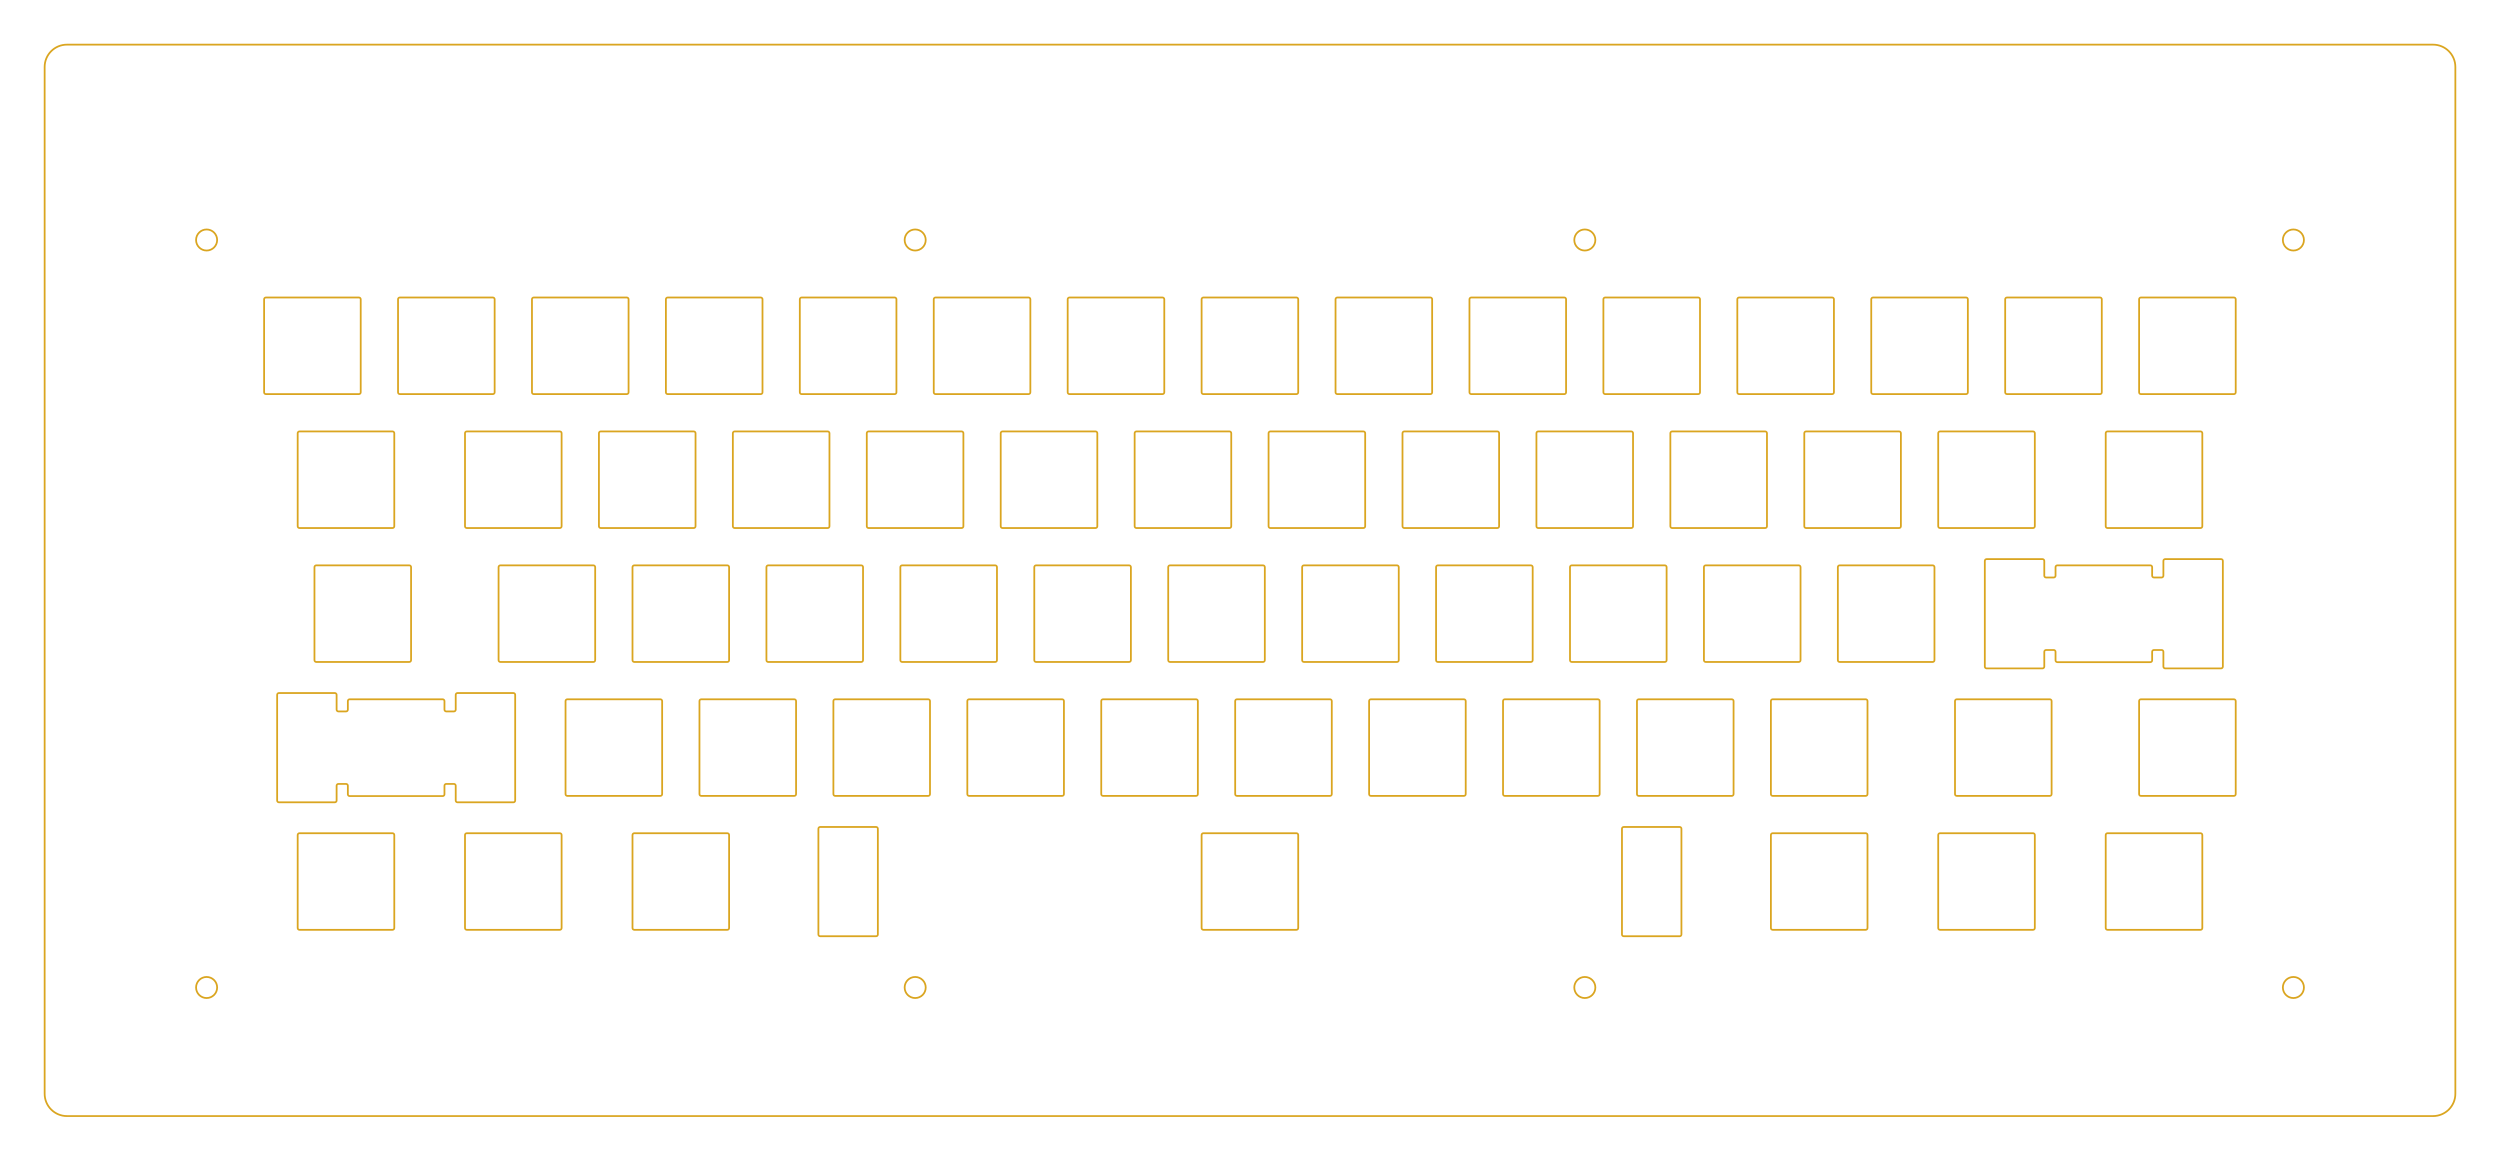
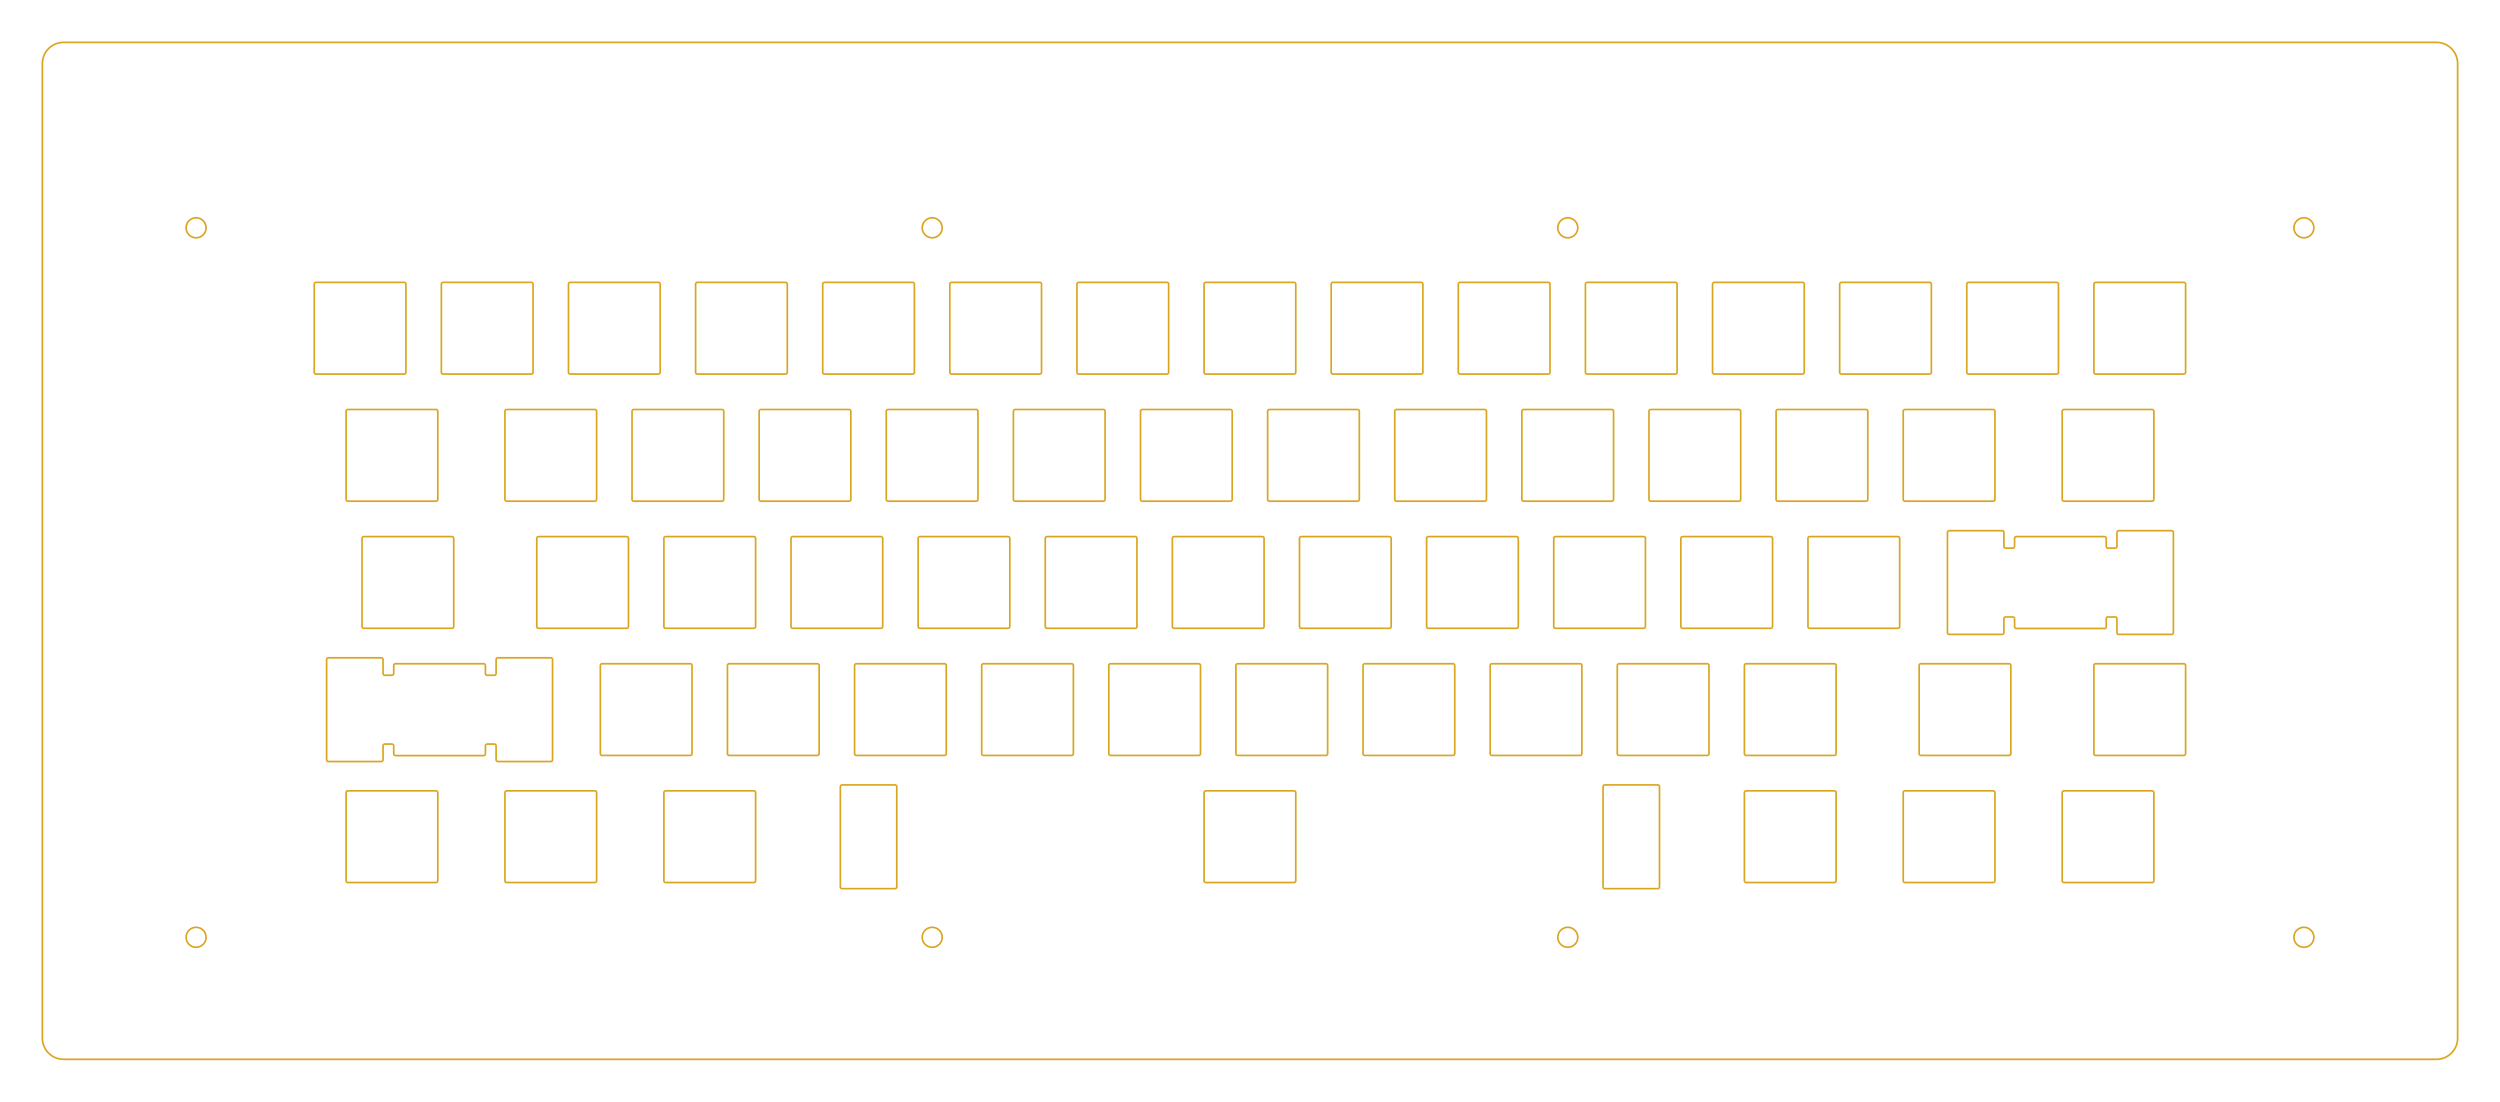
- <svg xmlns="http://www.w3.org/2000/svg" height="6.5in" viewBox="-1.375 -1.562 14 6.5" width="14in">
+ <svg xmlns="http://www.w3.org/2000/svg" height="6.5in" viewBox="-1.75 -1.562 14.75 6.5" width="14.75in">
  <g>
-     <path d="M-1,-1.312 a0.125,0.125,0,0,0,-0.125,0.125 l0,5.75 a0.125,0.125,0,0,0,0.125,0.125 l13.25,0 a0.125,0.125,0,0,0,0.125,-0.125 l0,-5.75 a0.125,0.125,0,0,0,-0.125,-0.125 z" fill="none" stroke="goldenrod" stroke-width="0.01" />
-     <circle cx="-0.218" cy="-0.218" fill="none" r="0.059" stroke="goldenrod" stroke-width="0.01" />
-     <circle cx="11.468" cy="-0.218" fill="none" r="0.059" stroke="goldenrod" stroke-width="0.01" />
-     <circle cx="-0.218" cy="3.968" fill="none" r="0.059" stroke="goldenrod" stroke-width="0.01" />
-     <circle cx="11.468" cy="3.968" fill="none" r="0.059" stroke="goldenrod" stroke-width="0.01" />
+     <path d="M-1.375,-1.312 a0.125,0.125,0,0,0,-0.125,0.125 l0,5.75 a0.125,0.125,0,0,0,0.125,0.125 l14,0 a0.125,0.125,0,0,0,0.125,-0.125 l0,-5.75 a0.125,0.125,0,0,0,-0.125,-0.125 z" fill="none" stroke="goldenrod" stroke-width="0.01" />
+     <circle cx="-0.593" cy="-0.218" fill="none" r="0.059" stroke="goldenrod" stroke-width="0.01" />
+     <circle cx="11.843" cy="-0.218" fill="none" r="0.059" stroke="goldenrod" stroke-width="0.01" />
+     <circle cx="-0.593" cy="3.968" fill="none" r="0.059" stroke="goldenrod" stroke-width="0.01" />
+     <circle cx="11.843" cy="3.968" fill="none" r="0.059" stroke="goldenrod" stroke-width="0.01" />
    <circle cx="3.75" cy="-0.218" fill="none" r="0.059" stroke="goldenrod" stroke-width="0.01" />
    <circle cx="7.5" cy="-0.218" fill="none" r="0.059" stroke="goldenrod" stroke-width="0.01" />
    <circle cx="3.75" cy="3.968" fill="none" r="0.059" stroke="goldenrod" stroke-width="0.01" />
    <circle cx="7.5" cy="3.968" fill="none" r="0.059" stroke="goldenrod" stroke-width="0.01" />
    <path d="M0.114,0.104 a0.01,0.01,0,0,0,-0.01,0.01 l0,0.521 a0.01,0.01,0,0,0,0.01,0.01 l0.521,0 a0.01,0.01,0,0,0,0.01,-0.01 l0,-0.521 a0.01,0.01,0,0,0,-0.01,-0.01 z" fill="none" stroke="goldenrod" stroke-width="0.01" />
    <path d="M1.239,0.854 a0.01,0.01,0,0,0,-0.01,0.01 l0,0.521 a0.01,0.01,0,0,0,0.01,0.01 l0.521,0 a0.01,0.01,0,0,0,0.01,-0.01 l0,-0.521 a0.01,0.01,0,0,0,-0.01,-0.01 z" fill="none" stroke="goldenrod" stroke-width="0.01" />
    <path d="M1.427,1.604 a0.01,0.01,0,0,0,-0.01,0.01 l0,0.521 a0.01,0.01,0,0,0,0.01,0.01 l0.521,0 a0.01,0.01,0,0,0,0.01,-0.01 l0,-0.521 a0.01,0.01,0,0,0,-0.01,-0.01 z" fill="none" stroke="goldenrod" stroke-width="0.01" />
    <path d="M1.802,2.354 a0.01,0.01,0,0,0,-0.01,0.01 l0,0.521 a0.01,0.01,0,0,0,0.01,0.01 l0.521,0 a0.01,0.01,0,0,0,0.01,-0.01 l0,-0.521 a0.01,0.01,0,0,0,-0.01,-0.01 z" fill="none" stroke="goldenrod" stroke-width="0.01" />
    <path d="M0.864,0.104 a0.01,0.01,0,0,0,-0.01,0.01 l0,0.521 a0.01,0.01,0,0,0,0.01,0.01 l0.521,0 a0.01,0.01,0,0,0,0.01,-0.01 l0,-0.521 a0.01,0.01,0,0,0,-0.01,-0.01 z" fill="none" stroke="goldenrod" stroke-width="0.01" />
    <path d="M1.989,0.854 a0.01,0.01,0,0,0,-0.01,0.01 l0,0.521 a0.01,0.01,0,0,0,0.01,0.01 l0.521,0 a0.01,0.01,0,0,0,0.01,-0.01 l0,-0.521 a0.01,0.01,0,0,0,-0.01,-0.01 z" fill="none" stroke="goldenrod" stroke-width="0.01" />
    <path d="M2.177,1.604 a0.01,0.01,0,0,0,-0.01,0.01 l0,0.521 a0.01,0.01,0,0,0,0.01,0.01 l0.521,0 a0.01,0.01,0,0,0,0.01,-0.01 l0,-0.521 a0.01,0.01,0,0,0,-0.01,-0.01 z" fill="none" stroke="goldenrod" stroke-width="0.01" />
    <path d="M2.552,2.354 a0.01,0.01,0,0,0,-0.01,0.01 l0,0.521 a0.01,0.01,0,0,0,0.01,0.01 l0.521,0 a0.01,0.01,0,0,0,0.01,-0.01 l0,-0.521 a0.01,0.01,0,0,0,-0.01,-0.01 z" fill="none" stroke="goldenrod" stroke-width="0.01" />
    <path d="M1.614,0.104 a0.01,0.01,0,0,0,-0.01,0.01 l0,0.521 a0.01,0.01,0,0,0,0.01,0.01 l0.521,0 a0.01,0.01,0,0,0,0.01,-0.01 l0,-0.521 a0.01,0.01,0,0,0,-0.01,-0.01 z" fill="none" stroke="goldenrod" stroke-width="0.01" />
    <path d="M2.739,0.854 a0.01,0.01,0,0,0,-0.01,0.01 l0,0.521 a0.01,0.01,0,0,0,0.01,0.01 l0.521,0 a0.01,0.01,0,0,0,0.01,-0.01 l0,-0.521 a0.01,0.01,0,0,0,-0.01,-0.01 z" fill="none" stroke="goldenrod" stroke-width="0.01" />
    <path d="M2.927,1.604 a0.01,0.01,0,0,0,-0.01,0.01 l0,0.521 a0.01,0.01,0,0,0,0.01,0.01 l0.521,0 a0.01,0.01,0,0,0,0.01,-0.01 l0,-0.521 a0.01,0.01,0,0,0,-0.01,-0.01 z" fill="none" stroke="goldenrod" stroke-width="0.01" />
    <path d="M3.302,2.354 a0.01,0.01,0,0,0,-0.01,0.01 l0,0.521 a0.01,0.01,0,0,0,0.01,0.01 l0.521,0 a0.01,0.01,0,0,0,0.01,-0.01 l0,-0.521 a0.01,0.01,0,0,0,-0.01,-0.01 z" fill="none" stroke="goldenrod" stroke-width="0.01" />
    <path d="M2.364,0.104 a0.01,0.01,0,0,0,-0.01,0.01 l0,0.521 a0.01,0.01,0,0,0,0.01,0.01 l0.521,0 a0.01,0.01,0,0,0,0.01,-0.01 l0,-0.521 a0.01,0.01,0,0,0,-0.01,-0.01 z" fill="none" stroke="goldenrod" stroke-width="0.01" />
    <path d="M3.489,0.854 a0.01,0.01,0,0,0,-0.01,0.01 l0,0.521 a0.01,0.01,0,0,0,0.01,0.01 l0.521,0 a0.01,0.01,0,0,0,0.01,-0.01 l0,-0.521 a0.01,0.01,0,0,0,-0.01,-0.01 z" fill="none" stroke="goldenrod" stroke-width="0.01" />
    <path d="M3.677,1.604 a0.01,0.01,0,0,0,-0.01,0.01 l0,0.521 a0.01,0.01,0,0,0,0.01,0.01 l0.521,0 a0.01,0.01,0,0,0,0.01,-0.01 l0,-0.521 a0.01,0.01,0,0,0,-0.01,-0.01 z" fill="none" stroke="goldenrod" stroke-width="0.01" />
    <path d="M4.052,2.354 a0.01,0.01,0,0,0,-0.01,0.01 l0,0.521 a0.01,0.01,0,0,0,0.01,0.01 l0.521,0 a0.01,0.01,0,0,0,0.01,-0.01 l0,-0.521 a0.01,0.01,0,0,0,-0.01,-0.01 z" fill="none" stroke="goldenrod" stroke-width="0.01" />
    <path d="M3.114,0.104 a0.01,0.01,0,0,0,-0.01,0.01 l0,0.521 a0.01,0.01,0,0,0,0.01,0.01 l0.521,0 a0.01,0.01,0,0,0,0.01,-0.01 l0,-0.521 a0.01,0.01,0,0,0,-0.01,-0.01 z" fill="none" stroke="goldenrod" stroke-width="0.01" />
    <path d="M4.239,0.854 a0.01,0.01,0,0,0,-0.01,0.01 l0,0.521 a0.01,0.01,0,0,0,0.01,0.01 l0.521,0 a0.01,0.01,0,0,0,0.01,-0.01 l0,-0.521 a0.01,0.01,0,0,0,-0.01,-0.01 z" fill="none" stroke="goldenrod" stroke-width="0.01" />
    <path d="M4.427,1.604 a0.01,0.01,0,0,0,-0.01,0.01 l0,0.521 a0.01,0.01,0,0,0,0.01,0.01 l0.521,0 a0.01,0.01,0,0,0,0.01,-0.01 l0,-0.521 a0.01,0.01,0,0,0,-0.01,-0.01 z" fill="none" stroke="goldenrod" stroke-width="0.01" />
    <path d="M4.802,2.354 a0.01,0.01,0,0,0,-0.01,0.01 l0,0.521 a0.01,0.01,0,0,0,0.01,0.01 l0.521,0 a0.01,0.01,0,0,0,0.01,-0.01 l0,-0.521 a0.01,0.01,0,0,0,-0.01,-0.01 z" fill="none" stroke="goldenrod" stroke-width="0.01" />
    <path d="M3.864,0.104 a0.01,0.01,0,0,0,-0.01,0.01 l0,0.521 a0.01,0.01,0,0,0,0.01,0.01 l0.521,0 a0.01,0.01,0,0,0,0.01,-0.01 l0,-0.521 a0.01,0.01,0,0,0,-0.01,-0.01 z" fill="none" stroke="goldenrod" stroke-width="0.01" />
    <path d="M4.989,0.854 a0.01,0.01,0,0,0,-0.01,0.01 l0,0.521 a0.01,0.01,0,0,0,0.01,0.01 l0.521,0 a0.01,0.01,0,0,0,0.01,-0.01 l0,-0.521 a0.01,0.01,0,0,0,-0.01,-0.01 z" fill="none" stroke="goldenrod" stroke-width="0.01" />
    <path d="M5.177,1.604 a0.01,0.01,0,0,0,-0.01,0.01 l0,0.521 a0.01,0.01,0,0,0,0.01,0.01 l0.521,0 a0.01,0.01,0,0,0,0.01,-0.01 l0,-0.521 a0.01,0.01,0,0,0,-0.01,-0.01 z" fill="none" stroke="goldenrod" stroke-width="0.01" />
    <path d="M5.552,2.354 a0.01,0.01,0,0,0,-0.01,0.01 l0,0.521 a0.01,0.01,0,0,0,0.01,0.01 l0.521,0 a0.01,0.01,0,0,0,0.01,-0.01 l0,-0.521 a0.01,0.01,0,0,0,-0.01,-0.01 z" fill="none" stroke="goldenrod" stroke-width="0.01" />
    <path d="M4.614,0.104 a0.01,0.01,0,0,0,-0.01,0.01 l0,0.521 a0.01,0.01,0,0,0,0.01,0.01 l0.521,0 a0.01,0.01,0,0,0,0.01,-0.01 l0,-0.521 a0.01,0.01,0,0,0,-0.01,-0.01 z" fill="none" stroke="goldenrod" stroke-width="0.01" />
    <path d="M5.739,0.854 a0.01,0.01,0,0,0,-0.01,0.01 l0,0.521 a0.01,0.01,0,0,0,0.01,0.01 l0.521,0 a0.01,0.01,0,0,0,0.01,-0.01 l0,-0.521 a0.01,0.01,0,0,0,-0.01,-0.01 z" fill="none" stroke="goldenrod" stroke-width="0.01" />
    <path d="M5.927,1.604 a0.01,0.01,0,0,0,-0.01,0.01 l0,0.521 a0.01,0.01,0,0,0,0.01,0.01 l0.521,0 a0.01,0.01,0,0,0,0.01,-0.01 l0,-0.521 a0.01,0.01,0,0,0,-0.01,-0.01 z" fill="none" stroke="goldenrod" stroke-width="0.01" />
    <path d="M6.302,2.354 a0.01,0.01,0,0,0,-0.01,0.01 l0,0.521 a0.01,0.01,0,0,0,0.01,0.01 l0.521,0 a0.01,0.01,0,0,0,0.01,-0.01 l0,-0.521 a0.01,0.01,0,0,0,-0.01,-0.01 z" fill="none" stroke="goldenrod" stroke-width="0.01" />
    <path d="M5.364,0.104 a0.01,0.01,0,0,0,-0.01,0.01 l0,0.521 a0.01,0.01,0,0,0,0.01,0.01 l0.521,0 a0.01,0.01,0,0,0,0.01,-0.01 l0,-0.521 a0.01,0.01,0,0,0,-0.01,-0.01 z" fill="none" stroke="goldenrod" stroke-width="0.01" />
    <path d="M6.489,0.854 a0.01,0.01,0,0,0,-0.01,0.01 l0,0.521 a0.01,0.01,0,0,0,0.01,0.01 l0.521,0 a0.01,0.01,0,0,0,0.01,-0.01 l0,-0.521 a0.01,0.01,0,0,0,-0.01,-0.01 z" fill="none" stroke="goldenrod" stroke-width="0.01" />
    <path d="M6.677,1.604 a0.01,0.01,0,0,0,-0.01,0.01 l0,0.521 a0.01,0.01,0,0,0,0.01,0.01 l0.521,0 a0.01,0.01,0,0,0,0.01,-0.01 l0,-0.521 a0.01,0.01,0,0,0,-0.01,-0.01 z" fill="none" stroke="goldenrod" stroke-width="0.01" />
    <path d="M7.052,2.354 a0.01,0.01,0,0,0,-0.01,0.01 l0,0.521 a0.01,0.01,0,0,0,0.01,0.01 l0.521,0 a0.01,0.01,0,0,0,0.01,-0.01 l0,-0.521 a0.01,0.01,0,0,0,-0.01,-0.01 z" fill="none" stroke="goldenrod" stroke-width="0.01" />
    <path d="M6.114,0.104 a0.01,0.01,0,0,0,-0.01,0.01 l0,0.521 a0.01,0.01,0,0,0,0.01,0.01 l0.521,0 a0.01,0.01,0,0,0,0.01,-0.01 l0,-0.521 a0.01,0.01,0,0,0,-0.01,-0.01 z" fill="none" stroke="goldenrod" stroke-width="0.01" />
    <path d="M7.239,0.854 a0.01,0.01,0,0,0,-0.01,0.01 l0,0.521 a0.01,0.01,0,0,0,0.01,0.01 l0.521,0 a0.01,0.01,0,0,0,0.01,-0.01 l0,-0.521 a0.01,0.01,0,0,0,-0.01,-0.01 z" fill="none" stroke="goldenrod" stroke-width="0.01" />
    <path d="M7.427,1.604 a0.01,0.01,0,0,0,-0.01,0.01 l0,0.521 a0.01,0.01,0,0,0,0.01,0.01 l0.521,0 a0.01,0.01,0,0,0,0.01,-0.01 l0,-0.521 a0.01,0.01,0,0,0,-0.01,-0.01 z" fill="none" stroke="goldenrod" stroke-width="0.01" />
    <path d="M7.802,2.354 a0.01,0.01,0,0,0,-0.01,0.01 l0,0.521 a0.01,0.01,0,0,0,0.01,0.01 l0.521,0 a0.01,0.01,0,0,0,0.01,-0.01 l0,-0.521 a0.01,0.01,0,0,0,-0.01,-0.01 z" fill="none" stroke="goldenrod" stroke-width="0.01" />
    <path d="M6.864,0.104 a0.01,0.01,0,0,0,-0.01,0.01 l0,0.521 a0.01,0.01,0,0,0,0.01,0.01 l0.521,0 a0.01,0.01,0,0,0,0.01,-0.01 l0,-0.521 a0.01,0.01,0,0,0,-0.01,-0.01 z" fill="none" stroke="goldenrod" stroke-width="0.01" />
    <path d="M7.989,0.854 a0.01,0.01,0,0,0,-0.01,0.01 l0,0.521 a0.01,0.01,0,0,0,0.01,0.01 l0.521,0 a0.01,0.01,0,0,0,0.01,-0.01 l0,-0.521 a0.01,0.01,0,0,0,-0.01,-0.01 z" fill="none" stroke="goldenrod" stroke-width="0.01" />
    <path d="M8.177,1.604 a0.01,0.01,0,0,0,-0.01,0.01 l0,0.521 a0.01,0.01,0,0,0,0.01,0.01 l0.521,0 a0.01,0.01,0,0,0,0.01,-0.01 l0,-0.521 a0.01,0.01,0,0,0,-0.01,-0.01 z" fill="none" stroke="goldenrod" stroke-width="0.01" />
    <path d="M8.552,2.354 a0.01,0.01,0,0,0,-0.01,0.01 l0,0.521 a0.01,0.01,0,0,0,0.01,0.01 l0.521,0 a0.01,0.01,0,0,0,0.01,-0.01 l0,-0.521 a0.01,0.01,0,0,0,-0.01,-0.01 z" fill="none" stroke="goldenrod" stroke-width="0.01" />
    <path d="M7.614,0.104 a0.01,0.01,0,0,0,-0.01,0.01 l0,0.521 a0.01,0.01,0,0,0,0.01,0.01 l0.521,0 a0.01,0.01,0,0,0,0.01,-0.01 l0,-0.521 a0.01,0.01,0,0,0,-0.01,-0.01 z" fill="none" stroke="goldenrod" stroke-width="0.01" />
    <path d="M8.739,0.854 a0.01,0.01,0,0,0,-0.01,0.01 l0,0.521 a0.01,0.01,0,0,0,0.01,0.01 l0.521,0 a0.01,0.01,0,0,0,0.01,-0.01 l0,-0.521 a0.01,0.01,0,0,0,-0.01,-0.01 z" fill="none" stroke="goldenrod" stroke-width="0.01" />
    <path d="M8.927,1.604 a0.01,0.01,0,0,0,-0.01,0.01 l0,0.521 a0.01,0.01,0,0,0,0.01,0.01 l0.521,0 a0.01,0.01,0,0,0,0.01,-0.01 l0,-0.521 a0.01,0.01,0,0,0,-0.01,-0.01 z" fill="none" stroke="goldenrod" stroke-width="0.01" />
    <path d="M8.364,0.104 a0.01,0.01,0,0,0,-0.01,0.01 l0,0.521 a0.01,0.01,0,0,0,0.01,0.01 l0.521,0 a0.01,0.01,0,0,0,0.01,-0.01 l0,-0.521 a0.01,0.01,0,0,0,-0.01,-0.01 z" fill="none" stroke="goldenrod" stroke-width="0.01" />
    <path d="M9.489,0.854 a0.01,0.01,0,0,0,-0.01,0.01 l0,0.521 a0.01,0.01,0,0,0,0.01,0.01 l0.521,0 a0.01,0.01,0,0,0,0.01,-0.01 l0,-0.521 a0.01,0.01,0,0,0,-0.01,-0.01 z" fill="none" stroke="goldenrod" stroke-width="0.01" />
    <path d="M9.114,0.104 a0.01,0.01,0,0,0,-0.01,0.01 l0,0.521 a0.01,0.01,0,0,0,0.01,0.01 l0.521,0 a0.01,0.01,0,0,0,0.01,-0.01 l0,-0.521 a0.01,0.01,0,0,0,-0.01,-0.01 z" fill="none" stroke="goldenrod" stroke-width="0.01" />
    <path d="M9.864,0.104 a0.01,0.01,0,0,0,-0.01,0.01 l0,0.521 a0.01,0.01,0,0,0,0.01,0.01 l0.521,0 a0.01,0.01,0,0,0,0.01,-0.01 l0,-0.521 a0.01,0.01,0,0,0,-0.01,-0.01 z" fill="none" stroke="goldenrod" stroke-width="0.01" />
    <path d="M10.614,0.104 a0.01,0.01,0,0,0,-0.01,0.01 l0,0.521 a0.01,0.01,0,0,0,0.01,0.01 l0.521,0 a0.01,0.01,0,0,0,0.01,-0.01 l0,-0.521 a0.01,0.01,0,0,0,-0.01,-0.01 z" fill="none" stroke="goldenrod" stroke-width="0.01" />
    <path d="M0.302,0.854 a0.01,0.01,0,0,0,-0.01,0.01 l0,0.521 a0.01,0.01,0,0,0,0.01,0.01 l0.521,0 a0.01,0.01,0,0,0,0.01,-0.01 l0,-0.521 a0.01,0.01,0,0,0,-0.01,-0.01 z" fill="none" stroke="goldenrod" stroke-width="0.01" />
    <path d="M10.427,0.854 a0.01,0.01,0,0,0,-0.01,0.01 l0,0.521 a0.01,0.01,0,0,0,0.01,0.01 l0.521,0 a0.01,0.01,0,0,0,0.01,-0.01 l0,-0.521 a0.01,0.01,0,0,0,-0.01,-0.01 z" fill="none" stroke="goldenrod" stroke-width="0.01" />
    <path d="M0.396,1.604 a0.01,0.01,0,0,0,-0.01,0.01 l0,0.521 a0.01,0.01,0,0,0,0.01,0.01 l0.521,0 a0.01,0.01,0,0,0,0.01,-0.01 l0,-0.521 a0.01,0.01,0,0,0,-0.01,-0.01 z" fill="none" stroke="goldenrod" stroke-width="0.01" />
    <path d="M10.146,1.604 a0.01,0.01,0,0,0,-0.01,0.01 l0,0.048 a0.01,0.01,0,0,1,-0.01,0.01 l-0.043,0 a0.01,0.01,0,0,1,-0.01,-0.01 l0,-0.083 a0.01,0.01,0,0,0,-0.01,-0.01 l-0.313,0 a0.01,0.01,0,0,0,-0.01,0.01 l0,0.592 a0.01,0.01,0,0,0,0.01,0.01 l0.313,0 a0.01,0.01,0,0,0,0.01,-0.01 l0,-0.083 a0.01,0.01,0,0,1,0.01,-0.01 l0.043,0 a0.01,0.01,0,0,1,0.01,0.01 l0,0.048 a0.01,0.01,0,0,0,0.01,0.01 l0.521,0 a0.01,0.01,0,0,0,0.01,-0.01 l0,-0.048 a0.01,0.01,0,0,1,0.01,-0.01 l0.043,0 a0.01,0.01,0,0,1,0.01,0.01 l0,0.083 a0.01,0.01,0,0,0,0.01,0.01 l0.313,0 a0.01,0.01,0,0,0,0.01,-0.01 l0,-0.592 a0.01,0.01,0,0,0,-0.01,-0.01 l-0.313,0 a0.01,0.01,0,0,0,-0.01,0.01 l0,0.083 a0.01,0.01,0,0,1,-0.01,0.01 l-0.043,0 a0.01,0.01,0,0,1,-0.01,-0.01 l0,-0.048 a0.01,0.01,0,0,0,-0.01,-0.01 z" fill="none" stroke="goldenrod" stroke-width="0.01" />
    <path d="M0.583,2.354 a0.01,0.01,0,0,0,-0.01,0.01 l0,0.048 a0.01,0.01,0,0,1,-0.01,0.01 l-0.043,0 a0.01,0.01,0,0,1,-0.01,-0.01 l0,-0.083 a0.01,0.01,0,0,0,-0.01,-0.01 l-0.313,0 a0.01,0.01,0,0,0,-0.01,0.01 l0,0.592 a0.01,0.01,0,0,0,0.01,0.01 l0.313,0 a0.01,0.01,0,0,0,0.01,-0.01 l0,-0.083 a0.01,0.01,0,0,1,0.01,-0.01 l0.043,0 a0.01,0.01,0,0,1,0.01,0.01 l0,0.048 a0.01,0.01,0,0,0,0.01,0.01 l0.521,0 a0.01,0.01,0,0,0,0.01,-0.01 l0,-0.048 a0.01,0.01,0,0,1,0.01,-0.01 l0.043,0 a0.01,0.01,0,0,1,0.01,0.01 l0,0.083 a0.01,0.01,0,0,0,0.01,0.01 l0.313,0 a0.01,0.01,0,0,0,0.01,-0.01 l0,-0.592 a0.01,0.01,0,0,0,-0.01,-0.01 l-0.313,0 a0.01,0.01,0,0,0,-0.01,0.01 l0,0.083 a0.01,0.01,0,0,1,-0.01,0.01 l-0.043,0 a0.01,0.01,0,0,1,-0.01,-0.01 l0,-0.048 a0.01,0.01,0,0,0,-0.01,-0.01 z" fill="none" stroke="goldenrod" stroke-width="0.01" />
    <path d="M9.583,2.354 a0.01,0.01,0,0,0,-0.01,0.01 l0,0.521 a0.01,0.01,0,0,0,0.01,0.01 l0.521,0 a0.01,0.01,0,0,0,0.01,-0.01 l0,-0.521 a0.01,0.01,0,0,0,-0.01,-0.01 z" fill="none" stroke="goldenrod" stroke-width="0.01" />
    <path d="M10.614,2.354 a0.01,0.01,0,0,0,-0.01,0.01 l0,0.521 a0.01,0.01,0,0,0,0.01,0.01 l0.521,0 a0.01,0.01,0,0,0,0.01,-0.01 l0,-0.521 a0.01,0.01,0,0,0,-0.01,-0.01 z" fill="none" stroke="goldenrod" stroke-width="0.01" />
    <path d="M0.302,3.104 a0.01,0.01,0,0,0,-0.01,0.01 l0,0.521 a0.01,0.01,0,0,0,0.01,0.01 l0.521,0 a0.01,0.01,0,0,0,0.01,-0.01 l0,-0.521 a0.01,0.01,0,0,0,-0.01,-0.01 z" fill="none" stroke="goldenrod" stroke-width="0.01" />
    <path d="M1.239,3.104 a0.01,0.01,0,0,0,-0.01,0.01 l0,0.521 a0.01,0.01,0,0,0,0.01,0.01 l0.521,0 a0.01,0.01,0,0,0,0.01,-0.01 l0,-0.521 a0.01,0.01,0,0,0,-0.01,-0.01 z" fill="none" stroke="goldenrod" stroke-width="0.01" />
    <path d="M2.177,3.104 a0.01,0.01,0,0,0,-0.01,0.01 l0,0.521 a0.01,0.01,0,0,0,0.01,0.01 l0.521,0 a0.01,0.01,0,0,0,0.01,-0.01 l0,-0.521 a0.01,0.01,0,0,0,-0.01,-0.01 z" fill="none" stroke="goldenrod" stroke-width="0.01" />
    <path d="M3.218,3.069 a0.01,0.01,0,0,0,-0.01,0.01 l0,0.592 a0.01,0.01,0,0,0,0.01,0.01 l0.313,0 a0.01,0.01,0,0,0,0.01,-0.01 l0,-0.592 a0.01,0.01,0,0,0,-0.01,-0.01 z" fill="none" stroke="goldenrod" stroke-width="0.01" />
    <path d="M7.718,3.069 a0.01,0.01,0,0,0,-0.01,0.01 l0,0.592 a0.01,0.01,0,0,0,0.01,0.01 l0.313,0 a0.01,0.01,0,0,0,0.01,-0.01 l0,-0.592 a0.01,0.01,0,0,0,-0.01,-0.01 z" fill="none" stroke="goldenrod" stroke-width="0.01" />
    <path d="M5.364,3.104 a0.01,0.01,0,0,0,-0.01,0.01 l0,0.521 a0.01,0.01,0,0,0,0.01,0.01 l0.521,0 a0.01,0.01,0,0,0,0.01,-0.01 l0,-0.521 a0.01,0.01,0,0,0,-0.01,-0.01 z" fill="none" stroke="goldenrod" stroke-width="0.01" />
    <path d="M8.552,3.104 a0.01,0.01,0,0,0,-0.01,0.01 l0,0.521 a0.01,0.01,0,0,0,0.01,0.01 l0.521,0 a0.01,0.01,0,0,0,0.01,-0.01 l0,-0.521 a0.01,0.01,0,0,0,-0.01,-0.01 z" fill="none" stroke="goldenrod" stroke-width="0.01" />
    <path d="M9.489,3.104 a0.01,0.01,0,0,0,-0.01,0.01 l0,0.521 a0.01,0.01,0,0,0,0.01,0.01 l0.521,0 a0.01,0.01,0,0,0,0.01,-0.01 l0,-0.521 a0.01,0.01,0,0,0,-0.01,-0.01 z" fill="none" stroke="goldenrod" stroke-width="0.01" />
    <path d="M10.427,3.104 a0.01,0.01,0,0,0,-0.01,0.01 l0,0.521 a0.01,0.01,0,0,0,0.01,0.01 l0.521,0 a0.01,0.01,0,0,0,0.01,-0.01 l0,-0.521 a0.01,0.01,0,0,0,-0.01,-0.01 z" fill="none" stroke="goldenrod" stroke-width="0.01" />
  </g>
</svg>
